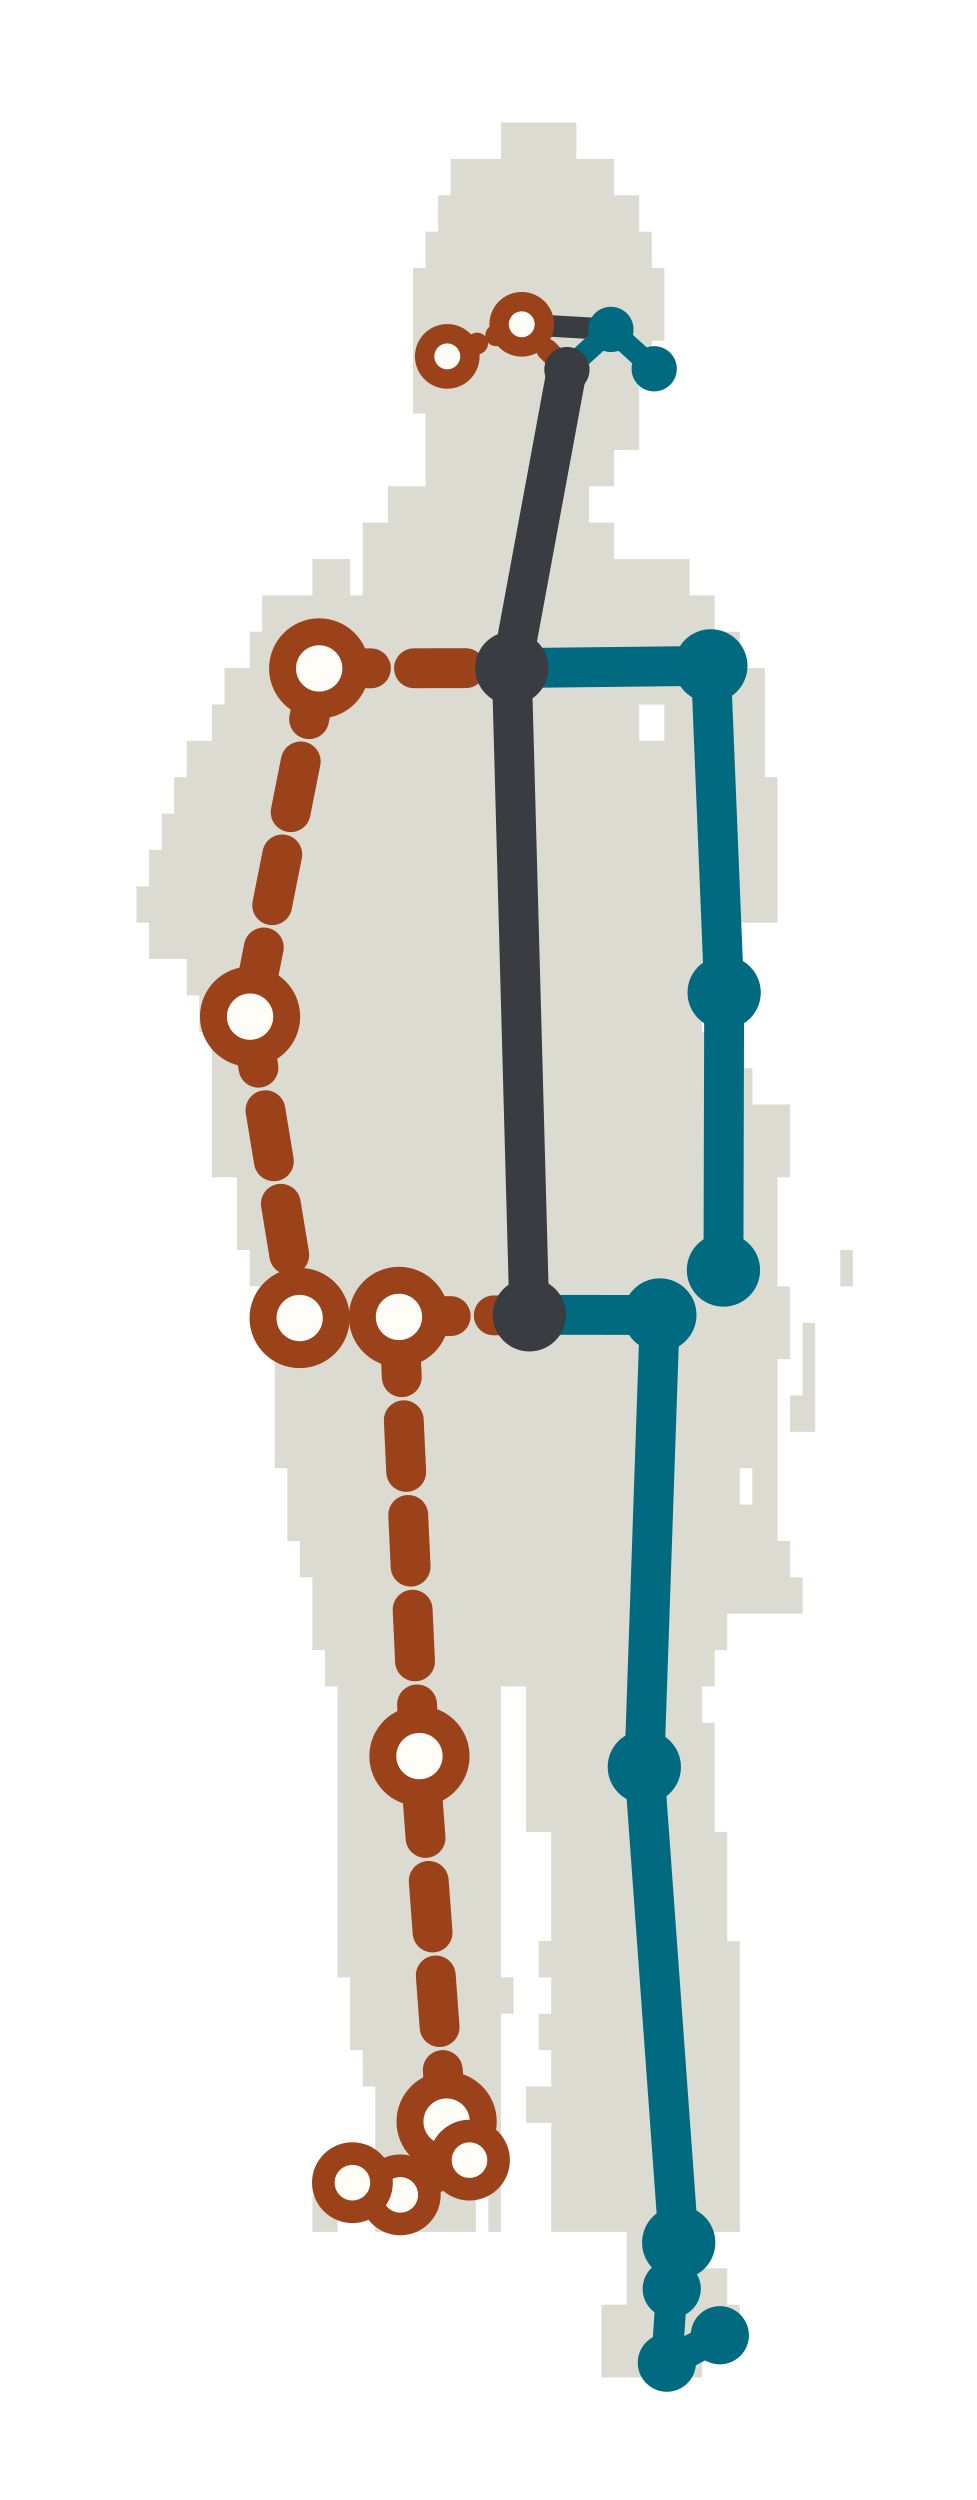
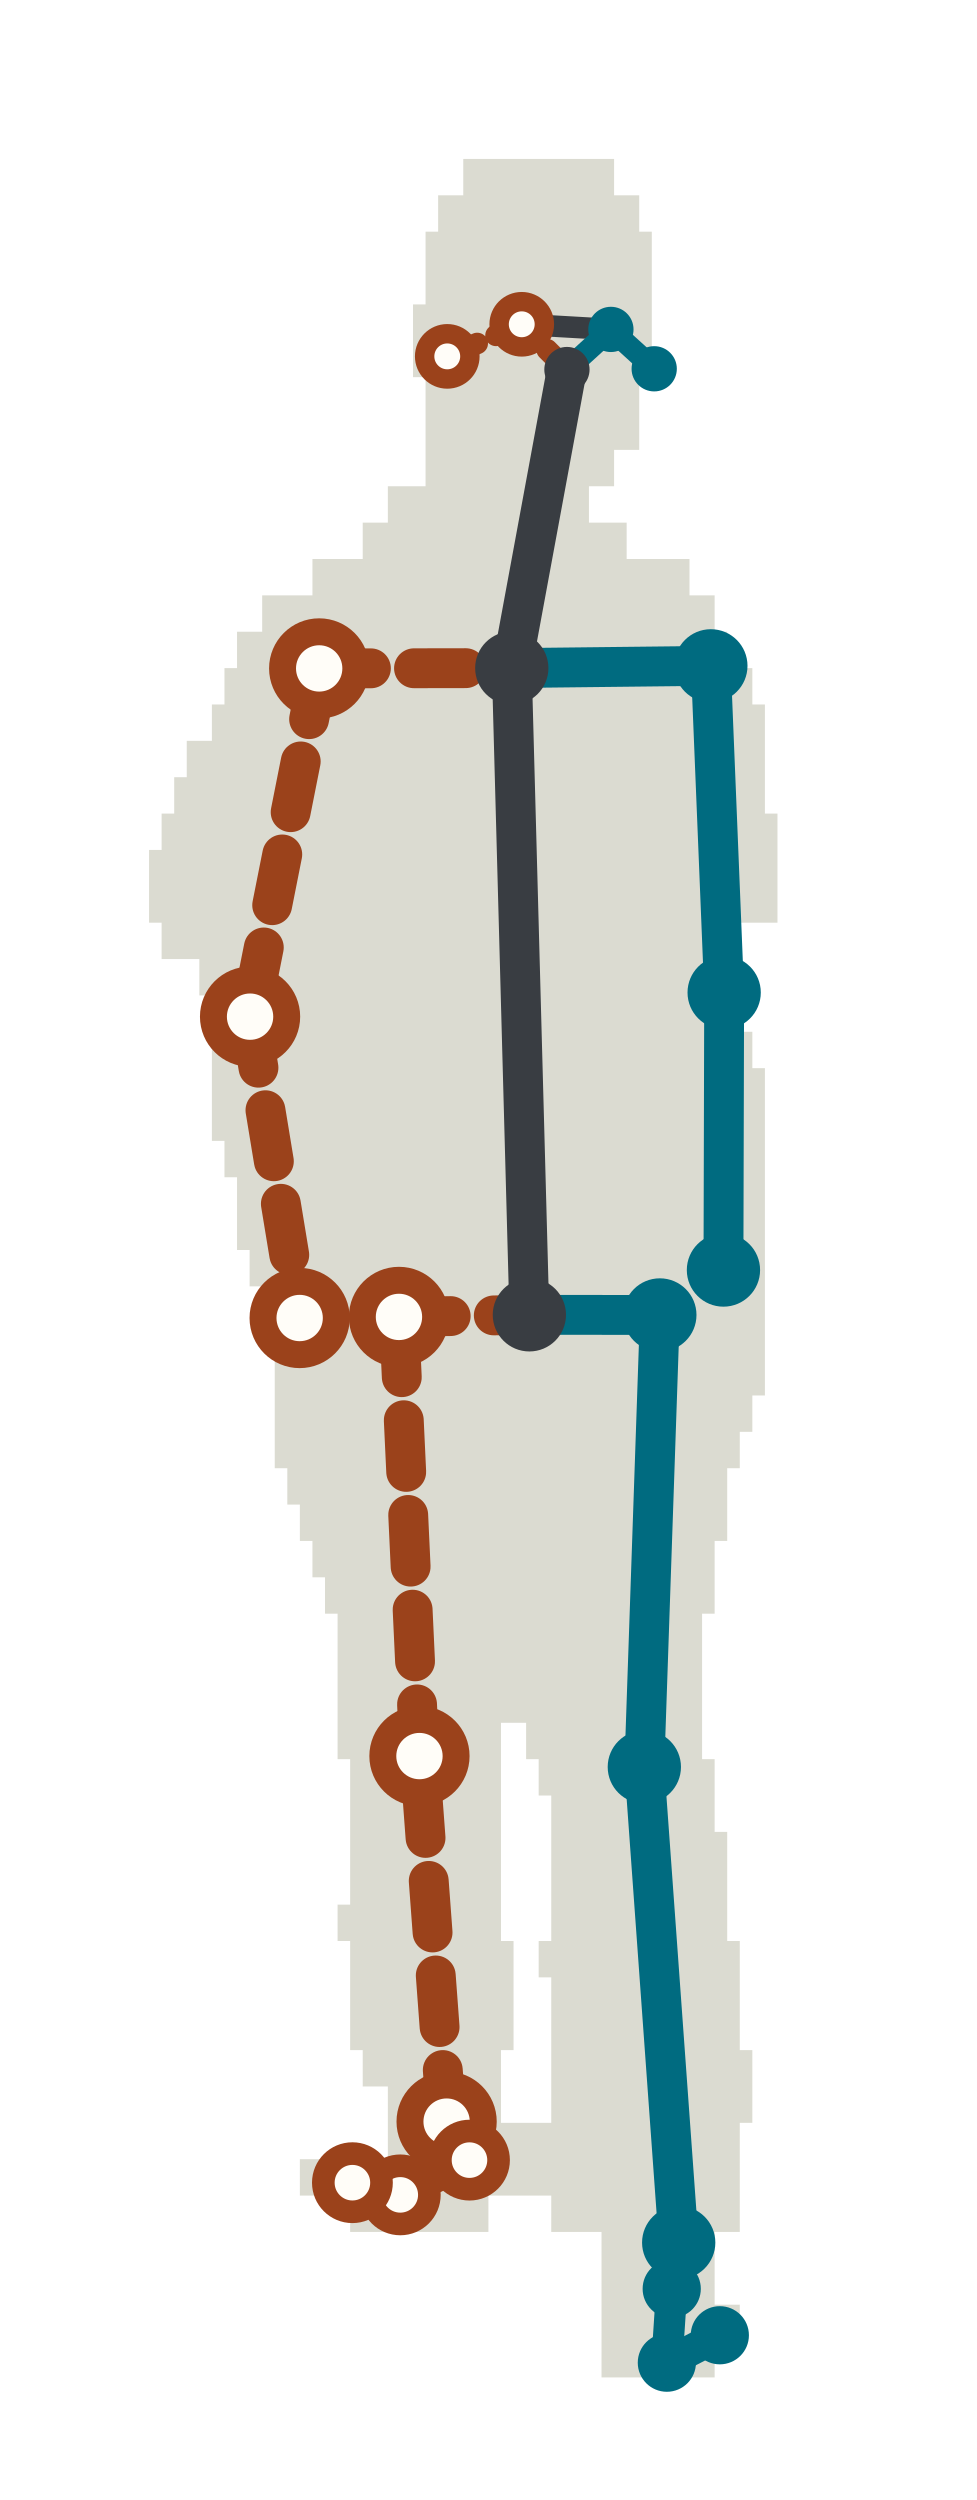
<svg xmlns="http://www.w3.org/2000/svg" viewBox="719.918 66 45.324 116">
  <g id="example-1-modality-3-instant-1">
-     <path d="M33 1h6v1h-6zM29 2h13v1h-13zM28 3h16v1h-16zM27 4h18v1h-18zM26 5h20v1h-20zM26 6h20v1h-20zM26 7h19v1h-19zM26 8h18v1h-18zM27 9h17v1h-17zM27 10h15v1h-15zM24 11h16v1h-16zM22 12h20v1h-20zM18 13h3v1h-3zM22 13h26v1h-26zM14 14h36v1h-36zM13 15h21v1h-21zM35 15h17v1h-17zM11 16h43v1h-43zM10 17h24v1h-24zM35 17h9v1h-9zM46 17h8v1h-8zM8 18h26v1h-26zM35 18h19v1h-19zM7 19h26v1h-26zM35 19h20v1h-20zM6 20h27v1h-27zM35 20h20v1h-20zM5 21h50v1h-50zM4 22h51v1h-51zM5 23h45v1h-45zM8 24h42v1h-42zM9 25h40v1h-40zM10 26h40v1h-40zM10 27h43v1h-43zM10 28h46v1h-46zM10 29h46v1h-46zM12 30h43v1h-43zM12 31h43v1h-43zM13 32h42v1h-42zM60 32h1v1h-1zM14 33h42v1h-42zM15 34h41v1h-41zM57 34h1v1h-1zM15 35h40v1h-40zM57 35h1v1h-1zM15 36h40v1h-40zM56 36h2v1h-2zM15 37h40v1h-40zM16 38h36v1h-36zM53 38h2v1h-2zM16 39h39v1h-39zM17 40h39v1h-39zM18 41h39v1h-39zM18 42h33v1h-33zM19 43h31v1h-31zM20 44h13v1h-13zM35 44h14v1h-14zM20 45h13v1h-13zM35 45h15v1h-15zM20 46h13v1h-13zM35 46h15v1h-15zM20 47h13v1h-13zM35 47h15v1h-15zM20 48h13v1h-13zM37 48h14v1h-14zM20 49h13v1h-13zM37 49h14v1h-14zM20 50h13v1h-13zM37 50h14v1h-14zM20 51h13v1h-13zM36 51h16v1h-16zM21 52h13v1h-13zM37 52h15v1h-15zM21 53h12v1h-12zM36 53h16v1h-16zM22 54h11v1h-11zM37 54h15v1h-15zM23 55h10v1h-10zM35 55h17v1h-17zM23 56h10v1h-10zM37 56h15v1h-15zM23 57h10v1h-10zM37 57h15v1h-15zM18 58h2v1h-2zM23 58h8v1h-8zM32 58h1v1h-1zM37 58h15v1h-15zM43 59h6v1h-6zM43 60h8v1h-8zM41 61h11v1h-11zM41 62h8v1h-8z" fill="#DBDBD1" transform="translate(723.9182 70) scale(0.58318 1.6875)" />
+     <path d="M30 2h12v1h-12zM28 3h16v1h-16zM27 4h18v1h-18zM27 5h18v1h-18zM26 6h19v1h-19zM26 7h19v1h-19zM27 8h17v1h-17zM27 9h17v1h-17zM27 10h15v1h-15zM24 11h16v1h-16zM22 12h21v1h-21zM18 13h30v1h-30zM14 14h36v1h-36zM12 15h39v1h-39zM11 16h42v1h-42zM10 17h44v1h-44zM8 18h46v1h-46zM7 19h47v1h-47zM6 20h49v1h-49zM5 21h50v1h-50zM5 22h50v1h-50zM6 23h45v1h-45zM9 24h42v1h-42zM10 25h41v1h-41zM10 26h43v1h-43zM10 27h44v1h-44zM10 28h44v1h-44zM11 29h43v1h-43zM12 30h42v1h-42zM12 31h42v1h-42zM13 32h41v1h-41zM14 33h40v1h-40zM15 34h39v1h-39zM15 35h39v1h-39zM15 36h38v1h-38zM15 37h37v1h-37zM16 38h35v1h-35zM17 39h34v1h-34zM18 40h32v1h-32zM19 41h31v1h-31zM20 42h29v1h-29zM20 43h29v1h-29zM20 44h29v1h-29zM20 45h13v1h-13zM35 45h14v1h-14zM21 46h12v1h-12zM36 46h14v1h-14zM21 47h12v1h-12zM37 47h13v1h-13zM21 48h12v1h-12zM37 48h14v1h-14zM21 49h12v1h-12zM37 49h14v1h-14zM20 50h13v1h-13zM37 50h14v1h-14zM21 51h13v1h-13zM36 51h16v1h-16zM21 52h13v1h-13zM37 52h15v1h-15zM21 53h13v1h-13zM37 53h15v1h-15zM22 54h11v1h-11zM37 54h16v1h-16zM24 55h9v1h-9zM37 55h16v1h-16zM24 56h28v1h-28zM17 57h35v1h-35zM21 58h11v1h-11zM37 58h15v1h-15zM41 59h9v1h-9zM41 60h9v1h-9zM41 61h11v1h-11zM41 62h9v1h-9z" fill="#DBDBD1" transform="translate(723.9182 70) scale(0.58318 1.6875)" />
    <line x1="751.41" y1="170.056" x2="749.815" y2="147.988" stroke="#006B80" stroke-width="1.85" stroke-linecap="round" data-edge="17-15" />
    <line x1="749.815" y1="147.988" x2="750.535" y2="127.014" stroke="#006B80" stroke-width="1.85" stroke-linecap="round" data-edge="15-12" />
    <line x1="740.641" y1="164.443" x2="739.381" y2="147.482" stroke="#9B421B" stroke-width="1.85" stroke-linecap="round" stroke-dasharray="2.4 2" data-edge="18-16" />
    <line x1="739.381" y1="147.482" x2="738.43" y2="127.105" stroke="#9B421B" stroke-width="1.85" stroke-linecap="round" stroke-dasharray="2.4 2" data-edge="16-13" />
    <line x1="750.535" y1="127.014" x2="744.481" y2="127.008" stroke="#006B80" stroke-width="1.85" stroke-linecap="round" data-edge="12-14" />
    <line x1="738.43" y1="127.105" x2="744.481" y2="127.008" stroke="#9B421B" stroke-width="1.85" stroke-linecap="round" stroke-dasharray="2.4 2" data-edge="13-14" />
    <line x1="743.665" y1="96.999" x2="744.481" y2="127.008" stroke="#393D42" stroke-width="1.85" stroke-linecap="round" data-edge="5-14" />
    <line x1="752.902" y1="96.895" x2="743.665" y2="96.999" stroke="#006B80" stroke-width="1.85" stroke-linecap="round" data-edge="6-5" />
    <line x1="734.728" y1="97.015" x2="743.665" y2="96.999" stroke="#9B421B" stroke-width="1.85" stroke-linecap="round" stroke-dasharray="2.4 2" data-edge="7-5" />
    <line x1="752.902" y1="96.895" x2="753.519" y2="112.054" stroke="#006B80" stroke-width="1.85" stroke-linecap="round" data-edge="6-8" />
    <line x1="734.728" y1="97.015" x2="731.521" y2="113.173" stroke="#9B421B" stroke-width="1.85" stroke-linecap="round" stroke-dasharray="2.4 2" data-edge="7-9" />
    <line x1="753.519" y1="112.054" x2="753.486" y2="124.93" stroke="#006B80" stroke-width="1.85" stroke-linecap="round" data-edge="8-10" />
    <line x1="731.521" y1="113.173" x2="733.822" y2="127.156" stroke="#9B421B" stroke-width="1.85" stroke-linecap="round" stroke-dasharray="2.4 2" data-edge="9-11" />
    <line x1="751.41" y1="170.056" x2="751.086" y2="172.201" stroke="#006B80" stroke-width="1.45" stroke-linecap="round" data-edge="17-21" />
    <line x1="750.86" y1="175.629" x2="751.086" y2="172.201" stroke="#006B80" stroke-width="1.45" stroke-linecap="round" data-edge="19-21" />
    <line x1="750.86" y1="175.629" x2="753.318" y2="174.356" stroke="#006B80" stroke-width="1.45" stroke-linecap="round" data-edge="19-20" />
    <line x1="740.641" y1="164.443" x2="741.702" y2="166.23" stroke="#9B421B" stroke-width="1.45" stroke-linecap="round" stroke-dasharray="2.0 1.6" data-edge="18-24" />
    <line x1="738.491" y1="167.842" x2="741.702" y2="166.23" stroke="#9B421B" stroke-width="1.45" stroke-linecap="round" stroke-dasharray="2.0 1.6" data-edge="22-24" />
    <line x1="738.491" y1="167.842" x2="736.27" y2="167.277" stroke="#9B421B" stroke-width="1.45" stroke-linecap="round" stroke-dasharray="2.0 1.6" data-edge="22-23" />
    <line x1="748.264" y1="81.285" x2="744.127" y2="81.047" stroke="#393D42" stroke-width="1" stroke-linecap="round" data-edge="1-2" />
    <line x1="746.224" y1="83.147" x2="748.264" y2="81.285" stroke="#006B80" stroke-width="1" stroke-linecap="round" data-edge="0-1" />
    <line x1="746.224" y1="83.147" x2="744.127" y2="81.047" stroke="#9B421B" stroke-width="1" stroke-linecap="round" stroke-dasharray="1.3 0.95" data-edge="0-2" />
    <line x1="748.264" y1="81.285" x2="750.273" y2="83.112" stroke="#006B80" stroke-width="1" stroke-linecap="round" data-edge="1-3" />
    <line x1="744.127" y1="81.047" x2="740.671" y2="82.536" stroke="#9B421B" stroke-width="1" stroke-linecap="round" stroke-dasharray="1.3 0.95" data-edge="2-4" />
    <line x1="743.665" y1="96.999" x2="746.224" y2="83.147" stroke="#393D42" stroke-width="1.85" stroke-linecap="round" data-edge="5-0" />
    <circle cx="746.224" cy="83.147" r="1.05" fill="#393D42" data-index="0" />
    <circle cx="748.264" cy="81.285" r="1.05" fill="#006B80" data-index="1" />
    <circle cx="744.127" cy="81.047" r="1.05" fill="#FFFDF8" stroke="#9B421B" stroke-width="0.9" data-index="2" />
    <circle cx="750.273" cy="83.112" r="1.05" fill="#006B80" data-index="3" />
    <circle cx="740.671" cy="82.536" r="1.05" fill="#FFFDF8" stroke="#9B421B" stroke-width="0.9" data-index="4" />
    <circle cx="743.665" cy="96.999" r="1.7" fill="#393D42" data-index="5" />
    <circle cx="752.902" cy="96.895" r="1.7" fill="#006B80" data-index="6" />
    <circle cx="734.728" cy="97.015" r="1.7" fill="#FFFDF8" stroke="#9B421B" stroke-width="1.25" data-index="7" />
    <circle cx="753.519" cy="112.054" r="1.7" fill="#006B80" data-index="8" />
    <circle cx="731.521" cy="113.173" r="1.7" fill="#FFFDF8" stroke="#9B421B" stroke-width="1.25" data-index="9" />
    <circle cx="753.486" cy="124.93" r="1.7" fill="#006B80" data-index="10" />
    <circle cx="733.822" cy="127.156" r="1.7" fill="#FFFDF8" stroke="#9B421B" stroke-width="1.25" data-index="11" />
    <circle cx="750.535" cy="127.014" r="1.7" fill="#006B80" data-index="12" />
    <circle cx="738.43" cy="127.105" r="1.7" fill="#FFFDF8" stroke="#9B421B" stroke-width="1.25" data-index="13" />
    <circle cx="744.481" cy="127.008" r="1.7" fill="#393D42" data-index="14" />
    <circle cx="749.815" cy="147.988" r="1.7" fill="#006B80" data-index="15" />
    <circle cx="739.381" cy="147.482" r="1.7" fill="#FFFDF8" stroke="#9B421B" stroke-width="1.25" data-index="16" />
    <circle cx="751.41" cy="170.056" r="1.7" fill="#006B80" data-index="17" />
    <circle cx="740.641" cy="164.443" r="1.7" fill="#FFFDF8" stroke="#9B421B" stroke-width="1.25" data-index="18" />
    <circle cx="750.86" cy="175.629" r="1.35" fill="#006B80" data-index="19" />
    <circle cx="753.318" cy="174.356" r="1.35" fill="#006B80" data-index="20" />
    <circle cx="751.086" cy="172.201" r="1.35" fill="#006B80" data-index="21" />
    <circle cx="738.491" cy="167.842" r="1.35" fill="#FFFDF8" stroke="#9B421B" stroke-width="1.05" data-index="22" />
    <circle cx="736.27" cy="167.277" r="1.35" fill="#FFFDF8" stroke="#9B421B" stroke-width="1.05" data-index="23" />
    <circle cx="741.702" cy="166.23" r="1.35" fill="#FFFDF8" stroke="#9B421B" stroke-width="1.05" data-index="24" />
  </g>
</svg>
